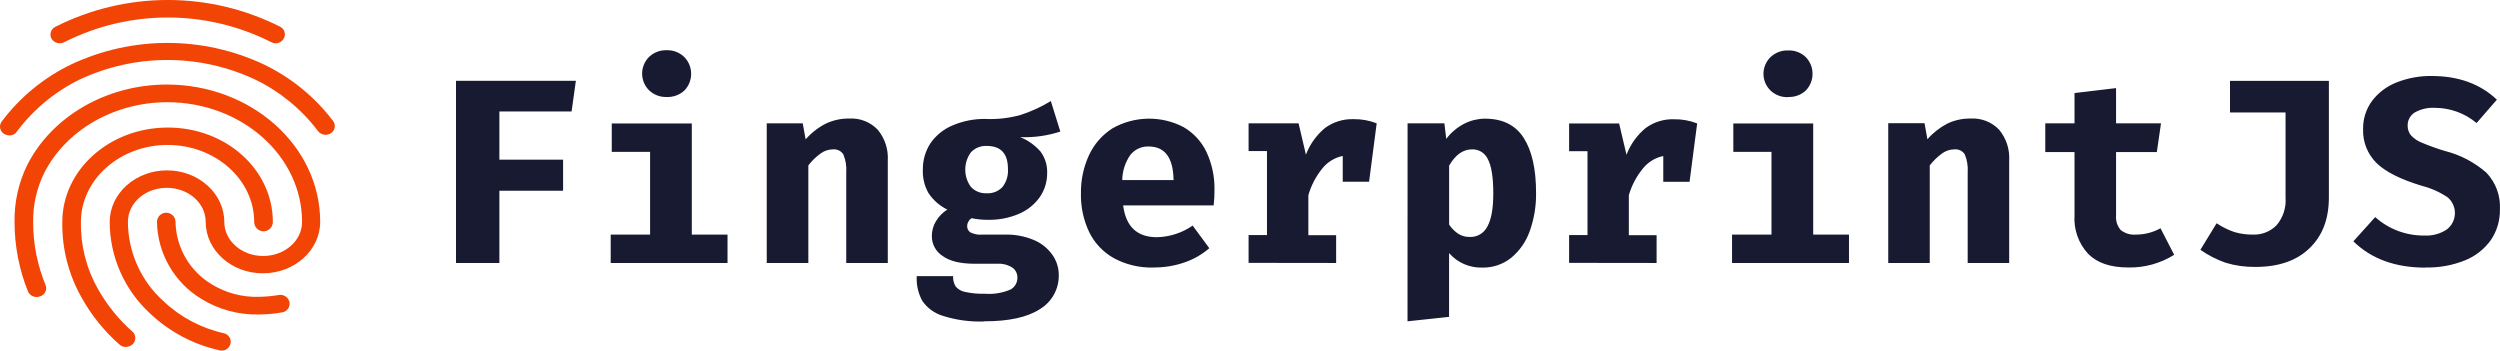
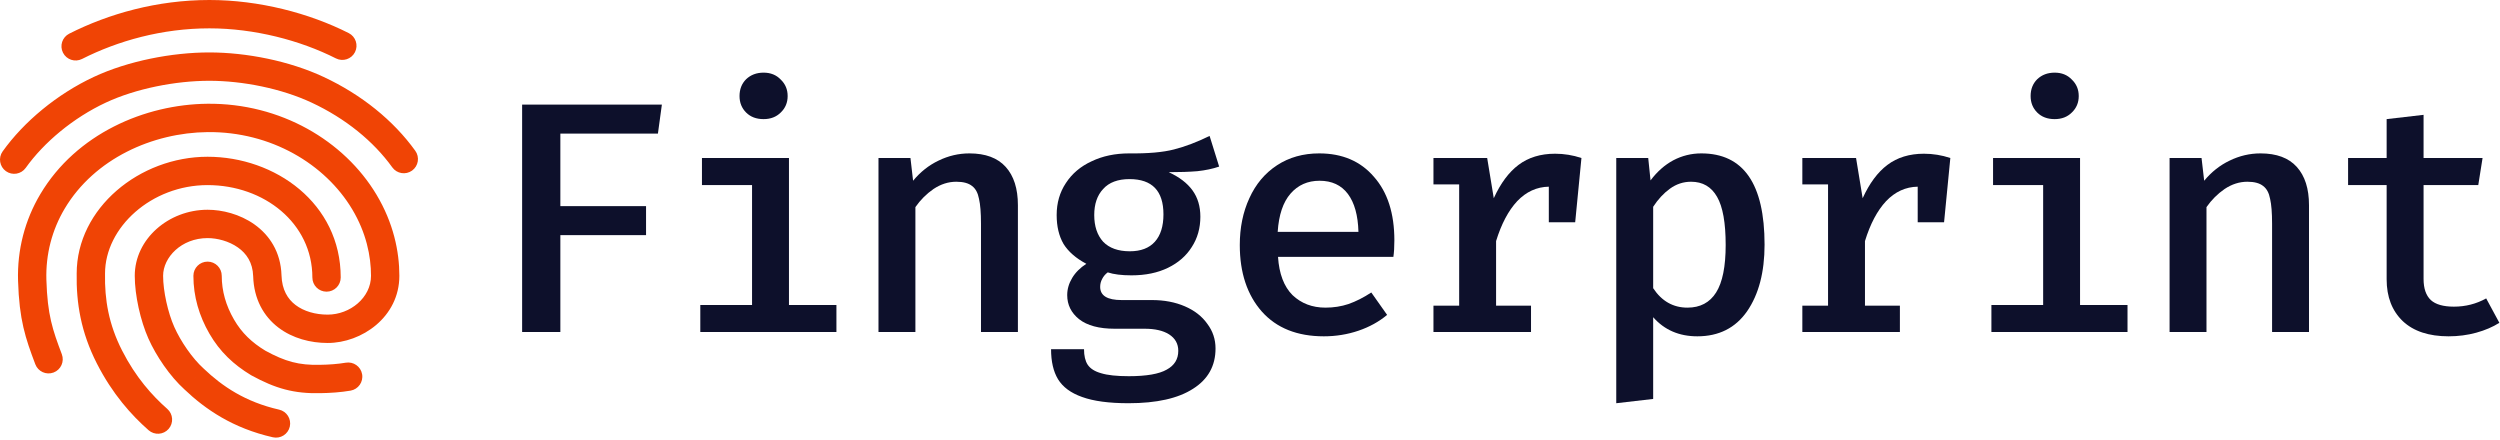
- <svg xmlns="http://www.w3.org/2000/svg" height="63.121" width="450.042" data-name="Layer 1">
-   <path d="M89.897 47.34v-13h11.47v-5.6h-11.47v-8.67h13l.77-5.53h-21.58v32.8zm30.13-29.88a4.42 4.42 0 003.18-1.17 4.32 4.32 0 000-6 4.33 4.33 0 00-3.18-1.25 4.38 4.38 0 00-3.19 1.21 4.24 4.24 0 000 6 4.38 4.38 0 003.19 1.21zm10.94 29.88v-5.11h-6.43v-20h-14.41v5.11h6.9v14.89h-7.09v5.11zm14.55 0V29.78a10.25 10.25 0 012.21-2.15 3.72 3.72 0 012.19-.74 2 2 0 011.9.9 7.19 7.19 0 01.52 3.26v16.29h7.48V28.87a7.91 7.91 0 00-1.82-5.53 6.56 6.56 0 00-5.1-2 9.52 9.52 0 00-4.23.91 12.21 12.21 0 00-3.64 2.84l-.52-2.89h-6.48v25.14zm31.68 10.5c4.4 0 7.73-.72 10-2.19a7 7 0 003.4-6.09 6.24 6.24 0 00-1.19-3.74 7.71 7.71 0 00-3.38-2.65 12.65 12.65 0 00-5-.94h-4.16a4 4 0 01-2.21-.41 1.33 1.33 0 01-.55-1.11 1.52 1.52 0 01.23-.82 1.32 1.32 0 01.58-.61 13.77 13.77 0 002.94.29 13.42 13.42 0 005.58-1.08 8.87 8.87 0 003.74-3 7.53 7.53 0 001.33-4.33 6.11 6.11 0 00-1.2-3.88 9.58 9.58 0 00-3.67-2.6 20.36 20.36 0 007.24-1l-1.71-5.49a25.12 25.12 0 01-5.4 2.49 20.25 20.25 0 01-6.44.73 14.49 14.49 0 00-5.81 1.15 9.11 9.11 0 00-4 3.2 8.49 8.49 0 00-1.39 4.8 7.87 7.87 0 001 4.17 8.51 8.51 0 003.41 3 6.12 6.12 0 00-2.06 2.11 5.08 5.08 0 00-.73 2.67 4.21 4.21 0 001.94 3.57c1.28.94 3.23 1.4 5.82 1.4h4a4.52 4.52 0 012.73.69 2.13 2.13 0 01.91 1.82 2.36 2.36 0 01-1.24 2.13 9.71 9.71 0 01-4.58.76 14.86 14.86 0 01-3.6-.33 2.9 2.9 0 01-1.7-.99 3.26 3.26 0 01-.45-1.85h-6.55a8.31 8.31 0 001 4.45 6.92 6.92 0 003.74 2.71 21.89 21.89 0 007.35 1zm.39-23.05a3.61 3.61 0 01-2.8-1.13 5.28 5.28 0 010-6.25 3.65 3.65 0 012.83-1.14c2.56 0 3.83 1.37 3.83 4.13a4.72 4.72 0 01-1 3.28 3.59 3.59 0 01-2.83 1.11zm30.08 13.36a16.48 16.48 0 005.62-.93 13.51 13.51 0 004.41-2.54l-3-4.07a11.72 11.72 0 01-6.44 2.09q-5.35 0-6.07-5.73h16.29a22 22 0 00.15-2.7 15.5 15.5 0 00-1.45-6.93 10.29 10.29 0 00-4.1-4.45 13.37 13.37 0 00-12.84.23 11.38 11.38 0 00-4.21 4.84 15.79 15.79 0 00-1.44 6.83 15.44 15.44 0 001.49 7 10.82 10.82 0 004.43 4.68 14.17 14.17 0 007.15 1.69zm3.68-15.73h-9.32a8 8 0 011.48-4.56 4 4 0 013.26-1.49c2.93 0 4.43 2 4.49 6zm29.18 14.92v-5h-5v-7.2a13.54 13.54 0 012.5-4.8 6.38 6.38 0 013.69-2.27v4.64h4.74l1.37-10.51a11 11 0 00-4.16-.75 8.23 8.23 0 00-5.13 1.58 11.63 11.63 0 00-3.45 4.81l-1.32-5.64h-9v5h3.31v15.12h-3.31v5zm12.85 10.5l7.48-.8V45.56a7.63 7.63 0 006 2.61 8.06 8.06 0 005.17-1.75 10.94 10.94 0 003.34-4.78 19.54 19.54 0 001.15-6.94q0-6.39-2.22-9.87c-1.48-2.32-3.81-3.47-7-3.47a8.36 8.36 0 00-3.67.89 9.6 9.6 0 00-3.28 2.75l-.33-2.8h-6.63zm11.17-15.19a3.65 3.65 0 01-2-.54 5.74 5.74 0 01-1.68-1.69v-10.6c1.16-2 2.53-2.93 4.12-2.93a3 3 0 012.83 1.72c.64 1.15 1 3.22 1 6.18 0 2.76-.36 4.74-1.07 6a3.42 3.42 0 01-3.15 1.87zm33.67 4.69v-5h-5v-7.2a13.54 13.54 0 012.51-4.78 6.29 6.29 0 013.69-2.27v4.64h4.73l1.37-10.51a10.91 10.91 0 00-4.16-.75 8.15 8.15 0 00-5.11 1.58 11.54 11.54 0 00-3.45 4.81l-1.33-5.64h-9v5h3.31v15.1h-3.31v5zm23.69-29.88a4.4 4.4 0 003.17-1.17 4.32 4.32 0 000-6 4.31 4.31 0 00-3.17-1.21 4.38 4.38 0 00-3.19 1.21 4.19 4.19 0 000 6 4.38 4.38 0 003.19 1.2zm10.94 29.88v-5.11h-6.44v-20h-14.38v5.11h6.87v14.89h-7.1v5.11zm14.54 0V29.78a10.72 10.72 0 012.21-2.15 3.75 3.75 0 012.19-.74 2 2 0 011.91.9 7.19 7.19 0 01.52 3.26v16.29h7.47V28.87a7.91 7.91 0 00-1.82-5.53 6.54 6.54 0 00-5.09-2 9.46 9.46 0 00-4.23.91 12.37 12.37 0 00-3.58 2.82l-.52-2.89h-6.53v25.16zm35.75.81a15 15 0 008.25-2.28l-2.46-4.78a9 9 0 01-4.4 1.14 3.91 3.91 0 01-2.75-.81 3.54 3.54 0 01-.85-2.65v-11.4h7.34l.75-5.17h-8.09v-6.34l-7.48.89v5.45h-5.26v5.17h5.26v11.4a9.33 9.33 0 002.44 6.91c1.63 1.65 4 2.47 7.25 2.47zm22.89-.1q6.25 0 9.73-3.37c2.33-2.23 3.48-5.27 3.48-9.13V14.56h-17.8v5.68h10v15.32a6.86 6.86 0 01-1.63 5 5.64 5.64 0 01-4.23 1.67 11.14 11.14 0 01-3.36-.46 13.66 13.66 0 01-3.19-1.58l-2.92 4.78a18.46 18.46 0 004.55 2.33 17.59 17.59 0 005.33.75zm30.64.1a17.85 17.85 0 007.14-1.31 10.54 10.54 0 004.62-3.67 9.52 9.52 0 001.6-5.45 8.86 8.86 0 00-2.44-6.64 18 18 0 00-7.45-3.9 40.81 40.81 0 01-4.11-1.47 5.28 5.28 0 01-2-1.33 2.67 2.67 0 01-.61-1.75 2.71 2.71 0 011.31-2.4 6.64 6.64 0 013.57-.82 11.7 11.7 0 017.53 2.74l3.65-4.21q-4.5-4.26-11.74-4.26a16.55 16.55 0 00-6.27 1.14 10.22 10.22 0 00-4.44 3.32 8.32 8.32 0 00-1.63 5.11 8.16 8.16 0 002.42 6.1q2.42 2.37 8.19 4.11a14.76 14.76 0 014.66 2.1 3.72 3.72 0 01-.23 5.77 6.65 6.65 0 01-4 1.07 13 13 0 01-8.86-3.32l-3.93 4.36q4.83 4.74 13 4.74zm0 0" fill="#171a31" />
-   <path d="M49.627 7.8a1.62 1.62 0 01-.78-.2 41.29 41.29 0 00-37.29 0 1.75 1.75 0 01-2.28-.63 1.54 1.54 0 01.66-2.13 44.88 44.88 0 0140.45-.05 1.51 1.51 0 01.7 2.13 1.68 1.68 0 01-1.46.88zM1.707 24.37a1.86 1.86 0 01-1-.29 1.52 1.52 0 01-.4-2.2 34.23 34.23 0 0112.58-10.32 40.78 40.78 0 0134.52 0 34.28 34.28 0 0112.56 10.22 1.53 1.53 0 01-.41 2.21 1.74 1.74 0 01-2.34-.43 31.06 31.06 0 00-11.35-9.27 37.2 37.2 0 00-31.47 0 31.26 31.26 0 00-11.37 9.41 1.48 1.48 0 01-1.31.67zm20.93 38.09a1.65 1.65 0 01-1.18-.48 31.66 31.66 0 01-6.72-8.33 26.64 26.64 0 01-3.52-13.69c0-9.37 8.5-17 19-17s18.9 7.6 18.9 17a1.68 1.68 0 01-3.36 0c0-7.65-7-13.87-15.58-13.87s-15.61 6.22-15.61 13.87a23.57 23.57 0 003.11 12.14 29.64 29.64 0 006.2 7.63 1.56 1.56 0 010 2.25 2 2 0 01-1.24.48zm24-5.85a18.86 18.86 0 01-10.38-2.8 16.55 16.55 0 01-8-13.85 1.67 1.67 0 013.34 0 13.39 13.39 0 006.53 11.23 15.37 15.37 0 008.51 2.24 23.94 23.94 0 003.48-.31 1.67 1.67 0 012 1.29 1.59 1.59 0 01-1.38 1.83 25 25 0 01-4 .37zm-6.72 6.51a1.5 1.5 0 01-.44-.07 26.52 26.52 0 01-12.45-6.61 22.44 22.44 0 01-7.28-16.48c0-5.11 4.63-9.29 10.32-9.29s10.31 4.18 10.31 9.29c0 3.36 3.11 6.12 7 6.12s7-2.76 7-6.12c0-11.91-10.89-21.56-24.27-21.56-9.51 0-18.22 5-22.14 12.72a19.37 19.37 0 00-2 8.84 29.57 29.57 0 002.25 11.39 1.53 1.53 0 01-1 2 1.7 1.7 0 01-2.19-.9 33.61 33.61 0 01-2.41-12.49 22.47 22.47 0 012.27-10.23c4.45-8.8 14.33-14.51 25.14-14.51 15.23 0 27.61 11.07 27.61 24.71 0 5.11-4.61 9.27-10.31 9.27s-10.3-4.16-10.3-9.27c0-3.38-3.12-6.12-7-6.12s-7 2.74-7 6.12a19.27 19.27 0 006.34 14.23 23.11 23.11 0 0010.94 5.83 1.57 1.57 0 011.18 1.92 1.64 1.64 0 01-1.57 1.21zm0 0" fill="#f24405" />
+ <svg xmlns="http://www.w3.org/2000/svg" width="1411" height="248" viewBox="0 0 1411 248" fill="none">
+   <path d="M189.6 32.959C193.542 34.954 198.355 33.376 200.35 29.434C202.346 25.491 200.767 20.678 196.825 18.683L189.6 32.959ZM39.075 19.002C35.133 20.997 33.554 25.81 35.55 29.752C37.545 33.694 42.358 35.272 46.3 33.277L39.075 19.002ZM221.408 94.461C223.989 98.046 228.989 98.86 232.575 96.279C236.16 93.697 236.974 88.697 234.392 85.112L221.408 94.461ZM179.21 50.643L175.826 57.892V57.892L179.21 50.643ZM56.372 50.643L59.755 57.892L56.372 50.643ZM1.49 85.454C-1.078 89.049 -0.245 94.046 3.35 96.614C6.945 99.182 11.941 98.35 14.51 94.755L1.49 85.454ZM176.302 156.616C176.302 161.034 179.884 164.616 184.302 164.616C188.72 164.616 192.302 161.034 192.302 156.616H176.302ZM51.28 154.388L59.279 154.534L59.28 154.461V154.388H51.28ZM83.864 242.816C87.18 245.735 92.235 245.413 95.155 242.097C98.074 238.78 97.752 233.725 94.436 230.806L83.864 242.816ZM180.801 213.898L180.707 205.898L180.652 205.899L180.597 205.9L180.801 213.898ZM145.796 204.879L141.664 211.73L141.808 211.817L141.956 211.898L145.796 204.879ZM125.11 184.302L132.038 180.301H132.038L125.11 184.302ZM125.154 155.661C125.154 151.243 121.573 147.661 117.154 147.661C112.736 147.661 109.154 151.243 109.154 155.661H125.154ZM197.874 220.47C202.227 219.711 205.14 215.567 204.381 211.214C203.622 206.862 199.478 203.949 195.125 204.708L197.874 220.47ZM117.154 66.555L117.231 74.555L117.154 66.555ZM29.64 113.654L22.766 109.562L29.64 113.654ZM18.183 158.207L26.18 157.964L18.183 158.207ZM19.928 205.587C21.49 209.72 26.106 211.805 30.239 210.243C34.373 208.682 36.458 204.066 34.896 199.932L19.928 205.587ZM150.887 155.661L142.891 155.903L150.887 155.661ZM91.059 187.803L98.367 184.547V184.547L91.059 187.803ZM109.517 213.898L115.035 208.105L114.961 208.035L114.885 207.966L109.517 213.898ZM153.989 246.8C158.297 247.781 162.585 245.085 163.566 240.777C164.547 236.469 161.85 232.181 157.542 231.2L153.989 246.8ZM205.624 113.972L212.488 109.863V109.863L205.624 113.972ZM196.825 18.683C174.504 7.386 146.147 0 118.189 0V16C143.534 16 169.425 22.748 189.6 32.959L196.825 18.683ZM118.189 0C88.724 0 61.326 7.74 39.075 19.002L46.3 33.277C66.546 23.031 91.485 16 118.189 16V0ZM234.392 85.112C222.055 67.976 204.066 53.417 182.594 43.394L175.826 57.892C195.088 66.884 210.833 79.773 221.408 94.461L234.392 85.112ZM182.594 43.394C163.31 34.392 139.123 29.596 118.097 29.596V45.596C137.046 45.596 158.886 49.985 175.826 57.892L182.594 43.394ZM118.097 29.596C97.103 29.596 72.299 34.38 52.988 43.394L59.755 57.892C76.669 49.998 99.114 45.596 118.097 45.596V29.596ZM52.988 43.394C32.186 53.105 13.469 68.686 1.49 85.454L14.51 94.755C24.808 80.339 41.324 66.496 59.755 57.892L52.988 43.394ZM192.302 156.616C192.302 114.718 155.274 88.469 117.154 88.469V104.469C149.047 104.469 176.302 125.956 176.302 156.616H192.302ZM117.154 88.469C78.797 88.469 43.28 117.468 43.28 154.388H59.28C59.28 128.297 85.5 104.469 117.154 104.469V88.469ZM43.281 154.242C42.975 170.952 45.685 187.526 54.654 205.12L68.909 197.853C61.33 182.987 59.012 169.095 59.279 154.534L43.281 154.242ZM54.654 205.12C63.47 222.412 74.15 234.265 83.864 242.816L94.436 230.806C85.938 223.325 76.642 213.021 68.909 197.853L54.654 205.12ZM180.597 205.9C168.763 206.203 161.001 204.08 149.636 197.861L141.956 211.898C155.413 219.261 165.942 222.28 181.006 221.895L180.597 205.9ZM149.927 198.029C142.101 193.309 136.407 187.865 132.038 180.301L118.183 188.303C124.099 198.546 131.88 205.829 141.664 211.73L149.927 198.029ZM132.038 180.301C127.524 172.487 125.154 164.3 125.154 155.661H109.154C109.154 167.388 112.41 178.309 118.183 188.303L132.038 180.301ZM195.125 204.708C190.818 205.459 185.36 205.843 180.707 205.898L180.896 221.897C186.103 221.836 192.467 221.413 197.874 220.47L195.125 204.708ZM117.078 58.556C81.849 58.894 43.066 75.458 22.766 109.562L36.514 117.746C53.342 89.476 86.268 74.853 117.231 74.555L117.078 58.556ZM22.766 109.562C14.027 124.244 9.659 141.024 10.187 158.449L26.18 157.964C25.744 143.566 29.342 129.796 36.514 117.746L22.766 109.562ZM10.187 158.449C10.86 180.641 14.336 190.782 19.928 205.587L34.896 199.932C29.669 186.096 26.78 177.779 26.18 157.964L10.187 158.449ZM209.398 155.661C209.398 167.953 197.642 177.575 184.938 177.575V193.575C204.08 193.575 225.398 179.011 225.398 155.661H209.398ZM184.938 177.575C177.977 177.575 171.454 175.684 166.797 172.133C162.385 168.769 159.13 163.556 158.884 155.419L142.891 155.903C143.281 168.769 148.778 178.514 157.095 184.856C165.167 191.011 175.352 193.575 184.938 193.575V177.575ZM158.884 155.419C158.481 142.12 151.98 132.583 143.53 126.612C135.346 120.829 125.4 118.383 117.154 118.383V134.383C122.593 134.383 129.195 136.074 134.297 139.679C139.134 143.097 142.658 148.199 142.891 155.903L158.884 155.419ZM117.154 118.383C95.174 118.383 76.058 134.867 76.058 155.661H92.058C92.058 145.268 102.36 134.383 117.154 134.383V118.383ZM76.058 155.661C76.058 166.719 79.313 181.096 83.752 191.058L98.367 184.547C94.779 176.493 92.058 164.326 92.058 155.661H76.058ZM83.752 191.058C88.142 200.912 95.882 212.349 104.149 219.83L114.885 207.966C108.527 202.213 102.003 192.709 98.367 184.547L83.752 191.058ZM103.999 219.69C115.999 231.122 131.494 241.677 153.989 246.8L157.542 231.2C138.457 226.853 125.443 218.021 115.035 208.105L103.999 219.69ZM225.398 155.661C225.398 141.949 222.066 125.864 212.488 109.863L198.759 118.081C206.707 131.358 209.398 144.55 209.398 155.661H225.398ZM212.488 109.863C194.24 79.379 158.284 58.159 117.078 58.556L117.231 74.555C152.915 74.212 183.51 92.605 198.759 118.081L212.488 109.863Z" fill="#F04405" />
+   <path d="M316.266 116.338H364.631V132.708H316.266V187.398H294.688V59.044H373.56L371.328 75.414H316.266V116.338Z" fill="#0D102B" />
+   <path d="M430.968 41C434.937 41 438.161 42.302 440.641 44.906C443.245 47.387 444.548 50.487 444.548 54.208C444.548 57.928 443.245 61.028 440.641 63.508C438.161 65.989 434.937 67.229 430.968 67.229C426.876 67.229 423.589 65.989 421.109 63.508C418.629 61.028 417.389 57.928 417.389 54.208C417.389 50.363 418.629 47.201 421.109 44.72C423.713 42.24 427 41 430.968 41ZM445.292 172.145H472.079V187.398H395.252V172.145H424.457V104.433H396.182V89.179H445.292V172.145Z" fill="#0D102B" />
+   <path d="M495.817 89.179H513.861L515.349 102.015C519.441 97.054 524.216 93.272 529.672 90.668C535.253 87.939 541.082 86.575 547.158 86.575C556.211 86.575 563.032 89.117 567.621 94.202C572.209 99.287 574.503 106.479 574.503 115.78V187.398H553.669V126.198C553.669 120.121 553.297 115.47 552.553 112.246C551.933 108.898 550.631 106.479 548.647 104.991C546.662 103.379 543.686 102.573 539.718 102.573C535.253 102.573 530.975 103.937 526.882 106.665C522.914 109.394 519.503 112.804 516.651 116.896V187.398H495.817V89.179Z" fill="#0D102B" />
+   <path d="M688.09 94.016C684.493 95.256 680.401 96.124 675.812 96.62C671.348 96.992 665.953 97.178 659.628 97.178C665.581 99.907 670.046 103.317 673.022 107.409C675.998 111.502 677.486 116.462 677.486 122.291C677.486 128.74 675.874 134.444 672.65 139.405C669.549 144.366 665.085 148.272 659.256 151.124C653.428 153.977 646.545 155.403 638.608 155.403C633.027 155.403 628.563 154.845 625.214 153.729C623.85 154.721 622.796 155.961 622.052 157.449C621.308 158.813 620.936 160.301 620.936 161.913C620.936 166.874 624.966 169.354 633.027 169.354H650.141C657.086 169.354 663.287 170.532 668.743 172.889C674.2 175.245 678.416 178.531 681.393 182.748C684.493 186.84 686.043 191.491 686.043 196.699C686.043 206.496 681.827 214.061 673.394 219.394C664.961 224.851 652.808 227.579 636.934 227.579C625.897 227.579 617.154 226.401 610.705 224.044C604.38 221.812 599.854 218.464 597.125 213.999C594.521 209.659 593.219 204.016 593.219 197.071H611.821C611.821 200.792 612.503 203.706 613.867 205.814C615.355 208.047 617.898 209.659 621.494 210.651C625.09 211.767 630.299 212.325 637.12 212.325C647.041 212.325 654.172 211.085 658.512 208.605C662.853 206.248 665.023 202.714 665.023 198.002C665.023 194.033 663.287 190.933 659.814 188.7C656.466 186.592 651.877 185.538 646.049 185.538H629.121C620.316 185.538 613.619 183.74 609.031 180.144C604.566 176.547 602.334 172.021 602.334 166.564C602.334 163.216 603.264 159.991 605.124 156.891C606.984 153.791 609.651 151.124 613.123 148.892C607.294 145.792 603.016 142.071 600.288 137.731C597.683 133.266 596.381 127.81 596.381 121.361C596.381 114.54 598.117 108.526 601.59 103.317C605.062 97.984 609.899 93.892 616.099 91.04C622.3 88.063 629.369 86.575 637.306 86.575C647.971 86.699 656.404 85.955 662.605 84.343C668.929 82.731 675.626 80.188 682.695 76.716L688.09 94.016ZM637.492 101.085C630.919 101.085 625.959 102.945 622.61 106.665C619.262 110.262 617.588 115.16 617.588 121.361C617.588 127.686 619.262 132.708 622.61 136.429C626.083 140.025 631.105 141.823 637.678 141.823C643.879 141.823 648.591 140.025 651.815 136.429C655.04 132.832 656.652 127.686 656.652 120.989C656.652 107.719 650.265 101.085 637.492 101.085Z" fill="#0D102B" />
+   <path d="M721.315 144.986C721.935 154.535 724.663 161.727 729.499 166.564C734.46 171.277 740.661 173.633 748.102 173.633C752.69 173.633 757.031 172.951 761.123 171.587C765.339 170.098 769.618 167.928 773.958 165.076L782.887 177.725C778.299 181.57 772.904 184.546 766.704 186.654C760.503 188.762 753.992 189.817 747.171 189.817C732.166 189.817 720.508 185.166 712.2 175.865C703.891 166.44 699.736 153.915 699.736 138.289C699.736 128.492 701.534 119.687 705.131 111.874C708.727 103.937 713.936 97.736 720.757 93.272C727.577 88.807 735.514 86.575 744.567 86.575C757.589 86.575 767.882 90.978 775.447 99.782C783.135 108.464 786.98 120.431 786.98 135.685C786.98 139.405 786.794 142.505 786.422 144.986H721.315ZM744.753 102.015C738.056 102.015 732.6 104.433 728.383 109.27C724.167 114.106 721.749 121.299 721.129 130.848H766.704C766.456 121.547 764.471 114.416 760.751 109.456C757.031 104.495 751.698 102.015 744.753 102.015Z" fill="#0D102B" />
+   <path d="M877.685 86.761C882.77 86.761 887.731 87.567 892.567 89.179L889.033 125.453H874.151V105.363C867.33 105.487 861.378 108.215 856.293 113.548C851.333 118.881 847.364 126.384 844.388 136.057V172.517H864.106V187.398H809.044V172.517H823.553V104.061H809.044V89.179H839.365L843.086 111.874C846.93 103.441 851.581 97.178 857.037 93.086C862.618 88.869 869.501 86.761 877.685 86.761Z" fill="#0D102B" />
+   <path d="M960.206 86.575C984.017 86.575 995.922 103.751 995.922 138.103C995.922 153.605 992.636 166.13 986.063 175.679C979.49 185.104 970.127 189.817 957.974 189.817C947.681 189.817 939.372 186.22 933.047 179.027V225.161L912.213 227.579V89.179H930.257L931.559 101.829C935.279 96.868 939.558 93.086 944.394 90.481C949.355 87.877 954.625 86.575 960.206 86.575ZM954.439 102.573C950.099 102.573 946.13 103.875 942.534 106.479C938.938 109.084 935.775 112.494 933.047 116.71V162.658C937.884 169.974 944.332 173.633 952.393 173.633C959.586 173.633 964.981 170.78 968.577 165.076C972.173 159.371 973.972 150.442 973.972 138.289C973.972 125.763 972.359 116.71 969.135 111.13C965.911 105.425 961.012 102.573 954.439 102.573Z" fill="#0D102B" />
+   <path d="M1085.88 86.761C1090.97 86.761 1095.93 87.567 1100.77 89.179L1097.23 125.453H1082.35V105.363C1075.53 105.487 1069.58 108.215 1064.49 113.548C1059.53 118.881 1055.56 126.384 1052.59 136.057V172.517H1072.3V187.398H1017.24V172.517H1031.75V104.061H1017.24V89.179H1047.56L1051.28 111.874C1055.13 103.441 1059.78 97.178 1065.24 93.086C1070.82 88.869 1077.7 86.761 1085.88 86.761Z" fill="#0D102B" />
+   <path d="M1159.66 41C1163.63 41 1166.85 42.302 1169.33 44.906C1171.94 47.387 1173.24 50.487 1173.24 54.208C1173.24 57.928 1171.94 61.028 1169.33 63.508C1166.85 65.989 1163.63 67.229 1159.66 67.229C1155.57 67.229 1152.28 65.989 1149.8 63.508C1147.32 61.028 1146.08 57.928 1146.08 54.208C1146.08 50.363 1147.32 47.201 1149.8 44.72C1152.41 42.24 1155.69 41 1159.66 41ZM1173.98 172.145H1200.77V187.398H1123.95V172.145H1153.15V104.433H1124.88V89.179H1173.98V172.145Z" fill="#0D102B" />
+   <path d="M1224.51 89.179H1242.55L1244.04 102.015C1248.13 97.054 1252.91 93.272 1258.37 90.668C1263.95 87.939 1269.77 86.575 1275.85 86.575C1284.9 86.575 1291.73 89.117 1296.31 94.202C1300.9 99.287 1303.2 106.479 1303.2 115.78V187.398H1282.36V126.198C1282.36 120.121 1281.99 115.47 1281.25 112.246C1280.63 108.898 1279.32 106.479 1277.34 104.991C1275.36 103.379 1272.38 102.573 1268.41 102.573C1263.95 102.573 1259.67 103.937 1255.58 106.665C1251.61 109.394 1248.2 112.804 1245.34 116.896V187.398H1224.51V89.179Z" fill="#0D102B" />
+   <path d="M1410.64 182.19C1406.92 184.546 1402.58 186.406 1397.62 187.77C1392.66 189.135 1387.45 189.817 1382 189.817C1370.84 189.817 1362.22 186.964 1356.14 181.26C1350.06 175.431 1347.02 167.556 1347.02 157.635V104.433H1325.26V89.179H1347.02V67.229L1367.86 64.811V89.179H1401.16L1398.74 104.433H1367.86V157.449C1367.86 162.782 1369.22 166.75 1371.95 169.354C1374.68 171.835 1379.02 173.075 1384.97 173.075C1391.55 173.075 1397.62 171.525 1403.2 168.424L1410.64 182.19Z" fill="#0D102B" />
</svg>
